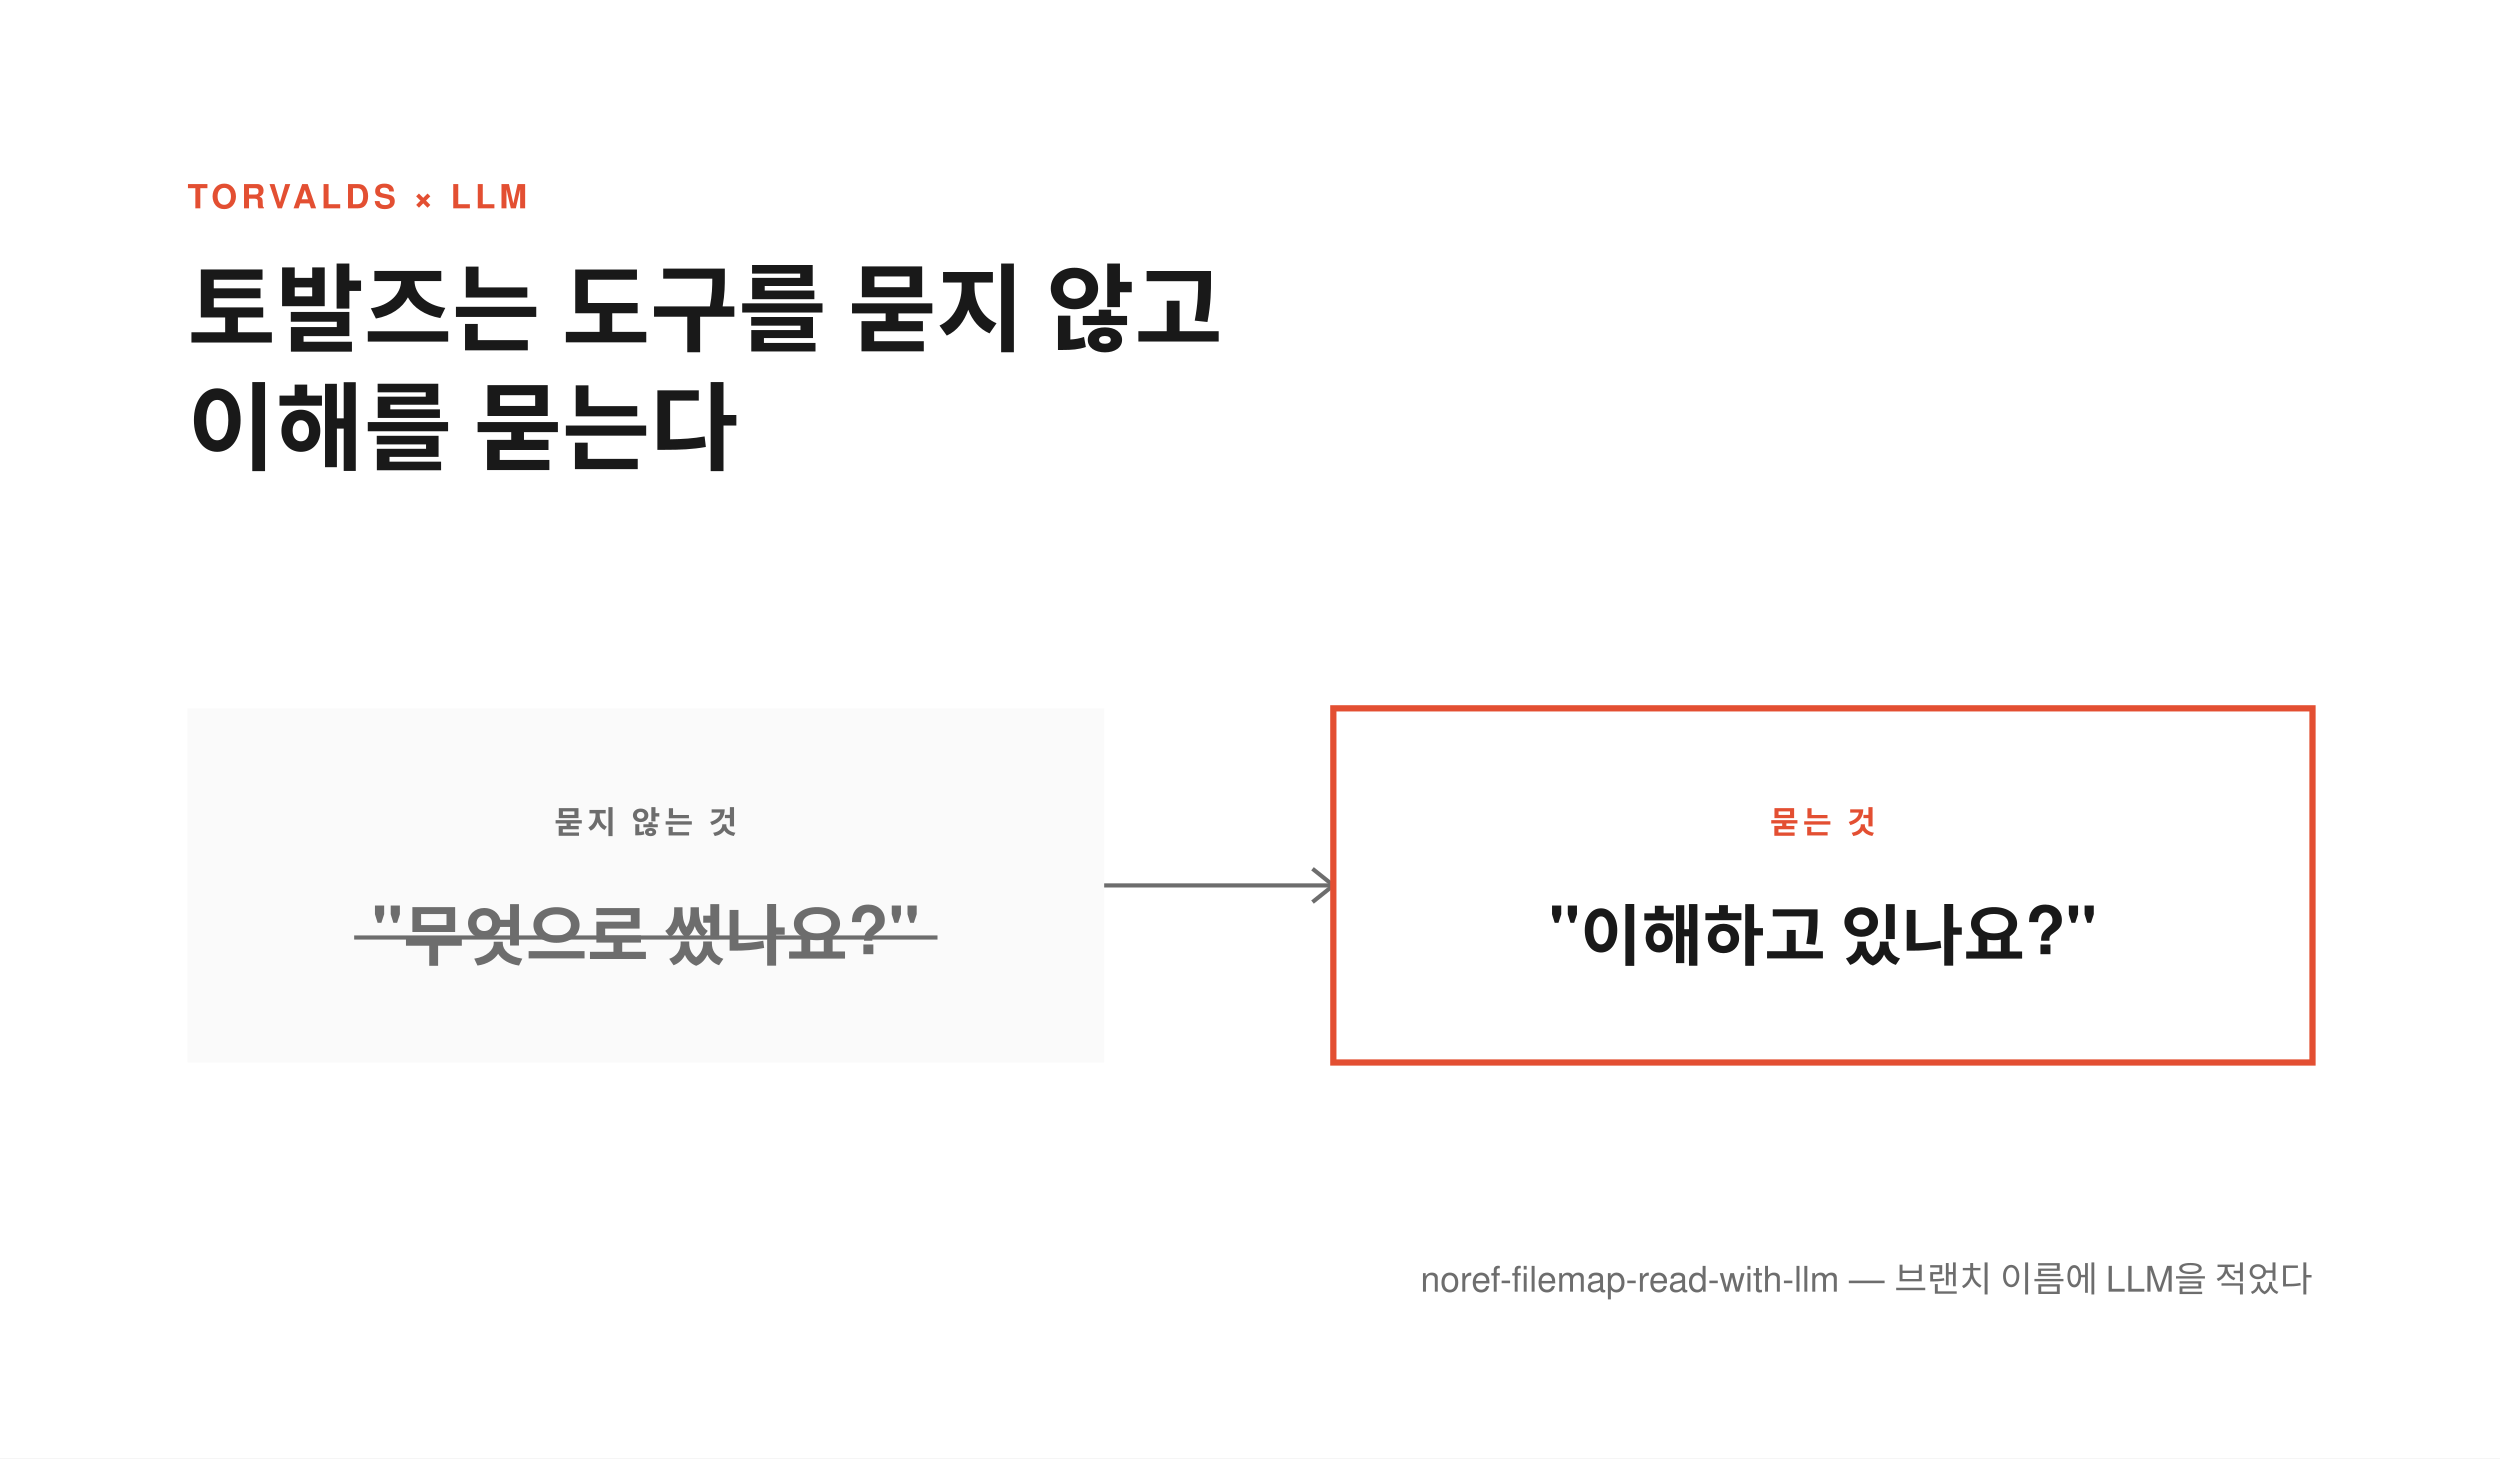
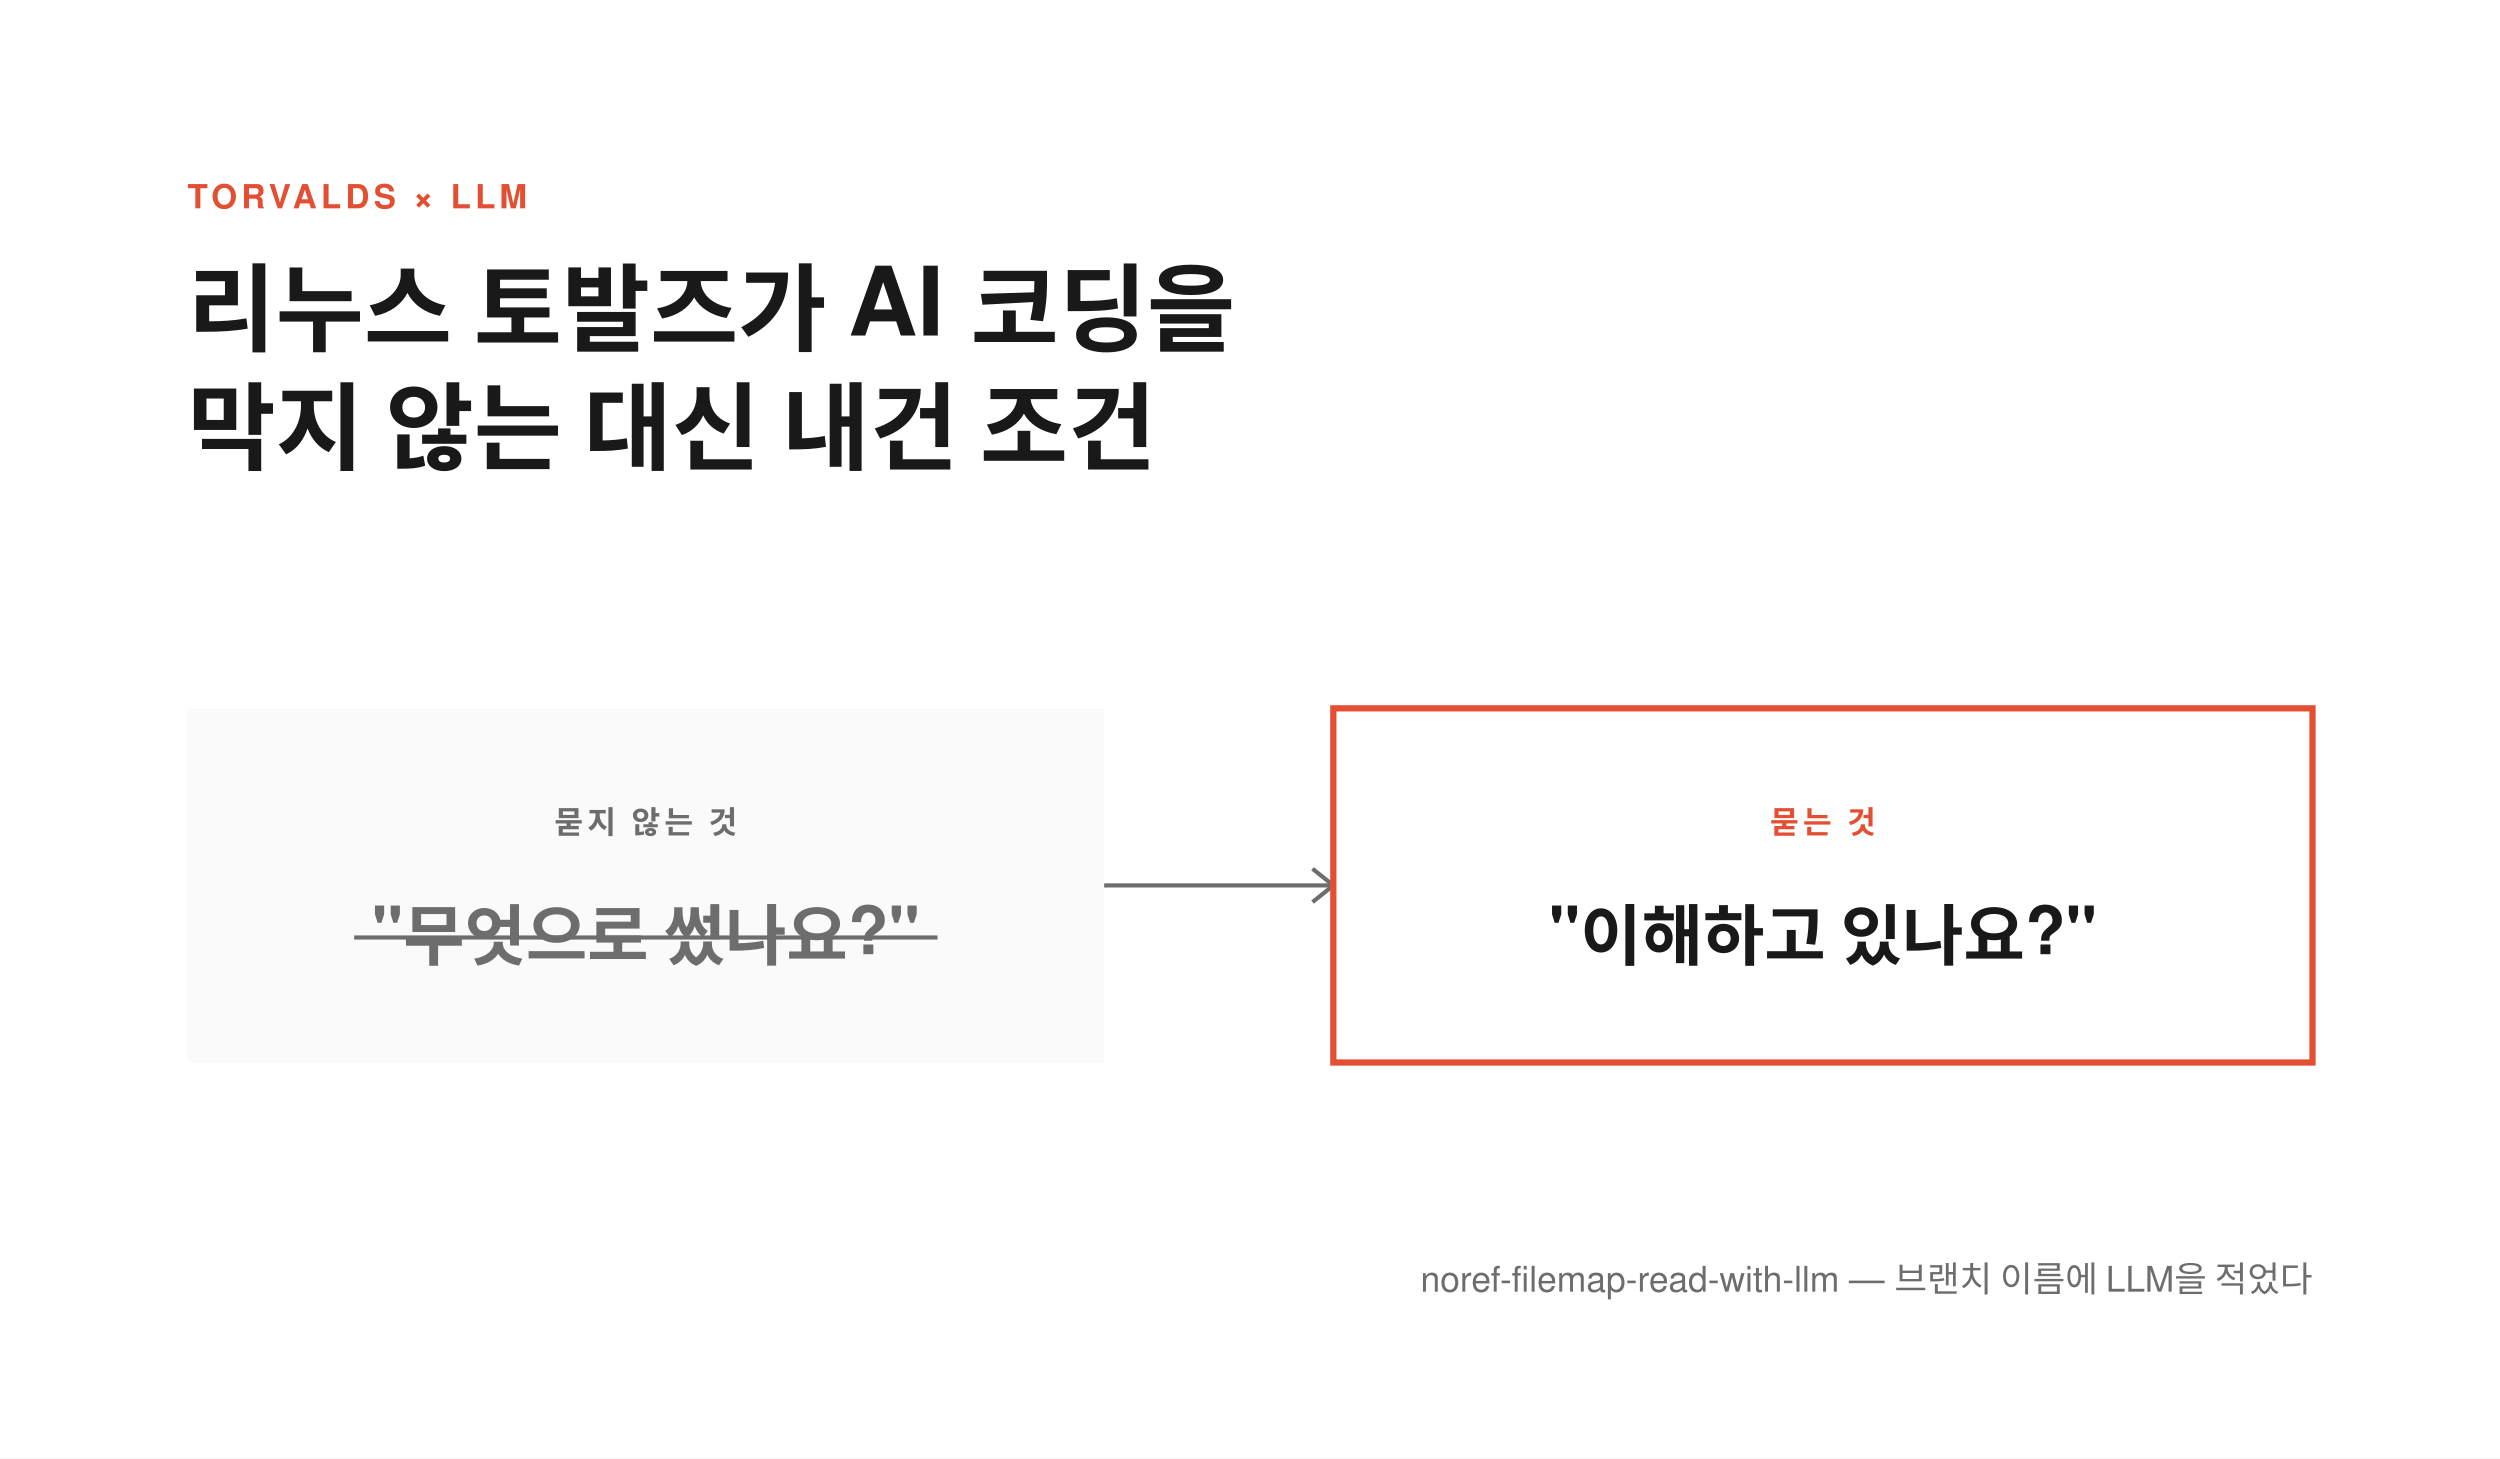
<svg xmlns="http://www.w3.org/2000/svg" viewBox="0 0 1200 700" width="1200" height="700" role="img" aria-label="어떤 도구를 썼는지 묻는 질문에서 자신이 하는 일을 이해하는지 묻는 질문으로 옮겨 간다는 표지 그림">
  <style>
    .t { font-family: 'Apple SD Gothic Neo','Malgun Gothic','Noto Sans KR',Helvetica,Arial,sans-serif; }
  </style>
  <rect width="1200" height="700" fill="#ffffff" />
  <text class="t" x="90" y="100" font-size="16" font-weight="700" letter-spacing="2" fill="#e34f32">TORVALDS × LLM</text>
-   <text class="t" x="90" y="165" font-size="46" font-weight="700" fill="#191919">토발즈는 도구를 묻지 않고</text>
-   <text class="t" x="90" y="222" font-size="46" font-weight="700" fill="#191919">이해를 묻는다</text>
+   <text class="t" x="90" y="165" font-size="46" font-weight="700" fill="#191919">리누스 토발즈가 AI 코딩을</text>
+   <text class="t" x="90" y="222" font-size="46" font-weight="700" fill="#191919">막지 않는 대신 내건 조건</text>
  <rect x="90" y="340" width="440" height="170" fill="#fafafa" />
  <text class="t" x="310" y="400" text-anchor="middle" font-size="15" font-weight="700" letter-spacing="2" fill="#6d6d6d">묻지 않는 것</text>
  <text class="t" x="310" y="458" text-anchor="middle" font-size="32" font-weight="700" fill="#6d6d6d">"무엇으로 썼나요?"</text>
  <path d="M170 450 L450 450" stroke="#6d6d6d" stroke-width="2" />
  <path d="M530 425 L640 425" stroke="#6d6d6d" stroke-width="2" />
  <path d="M630 417 L640 425 L630 433" fill="none" stroke="#6d6d6d" stroke-width="2" />
  <rect x="640" y="340" width="470" height="170" fill="#ffffff" stroke="#e34f32" stroke-width="3" />
  <text class="t" x="875" y="400" text-anchor="middle" font-size="15" font-weight="700" letter-spacing="2" fill="#e34f32">묻는 것</text>
  <text class="t" x="875" y="458" text-anchor="middle" font-size="32" font-weight="700" fill="#191919">"이해하고 있나요?"</text>
  <text class="t" x="1110" y="620" text-anchor="end" font-size="17" fill="#6d6d6d">noref-filemap-read-with-llm — 브랜치 이름에 LLM을 적었다</text>
</svg>
